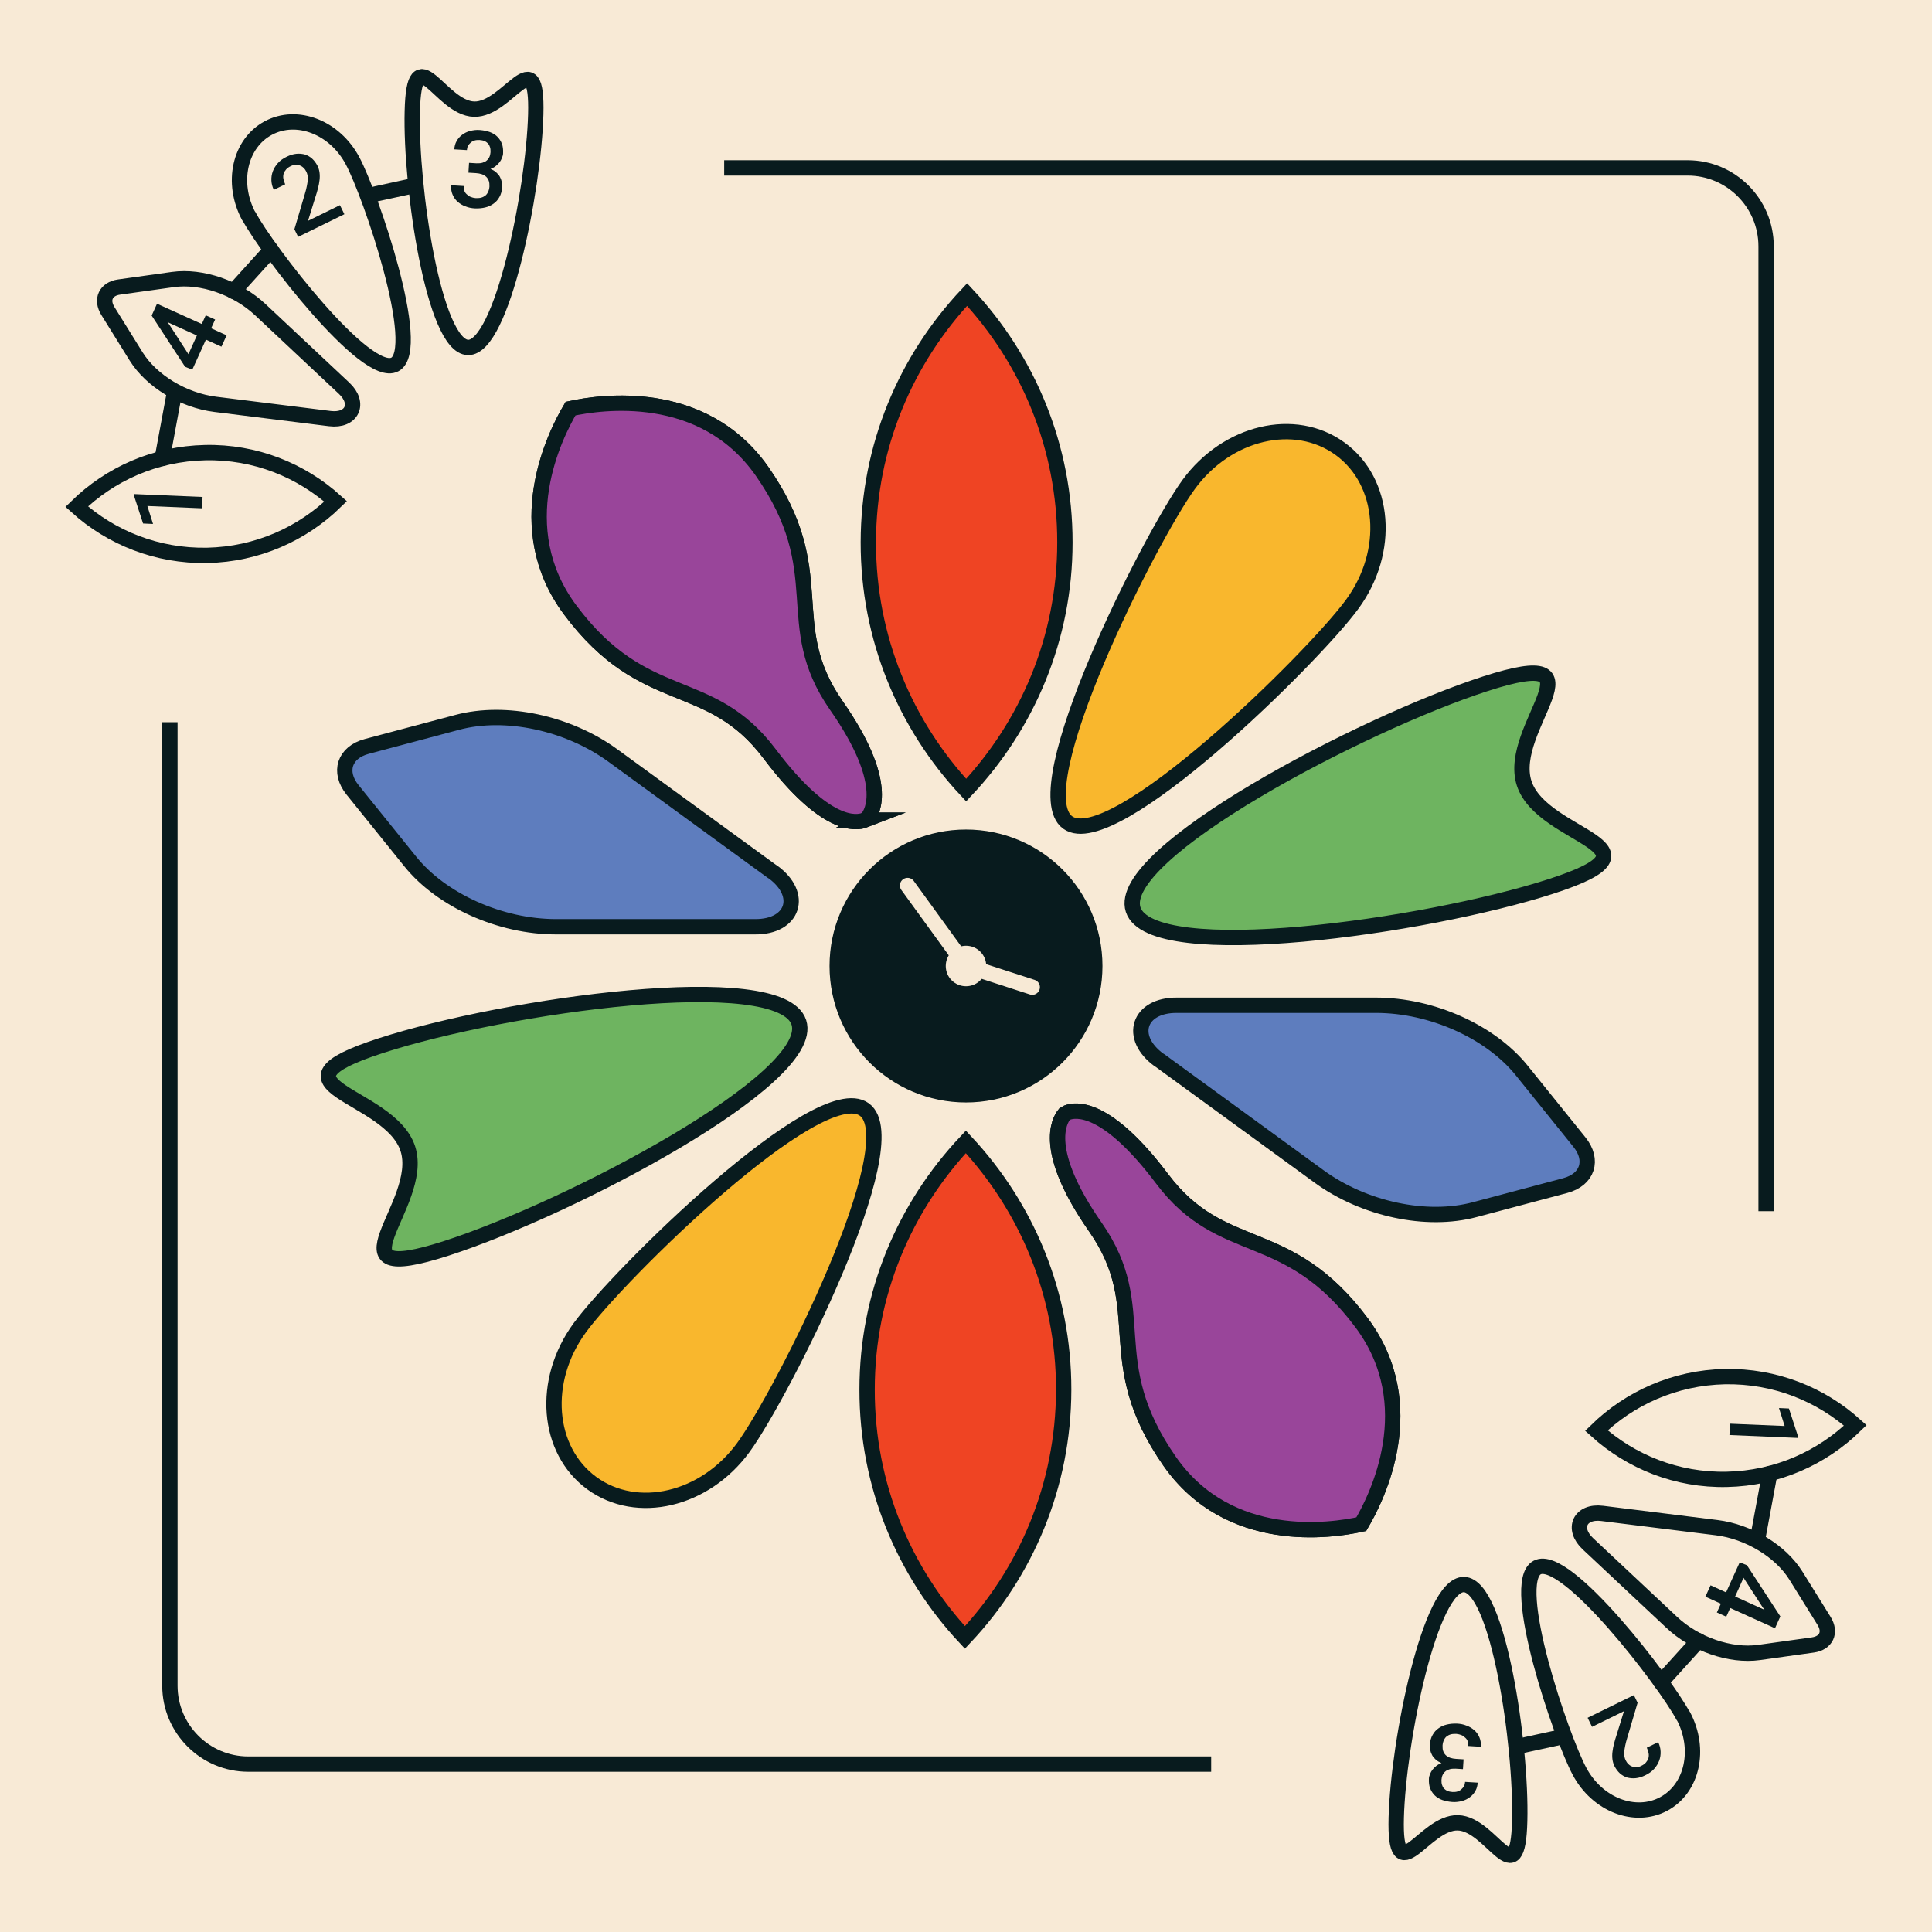
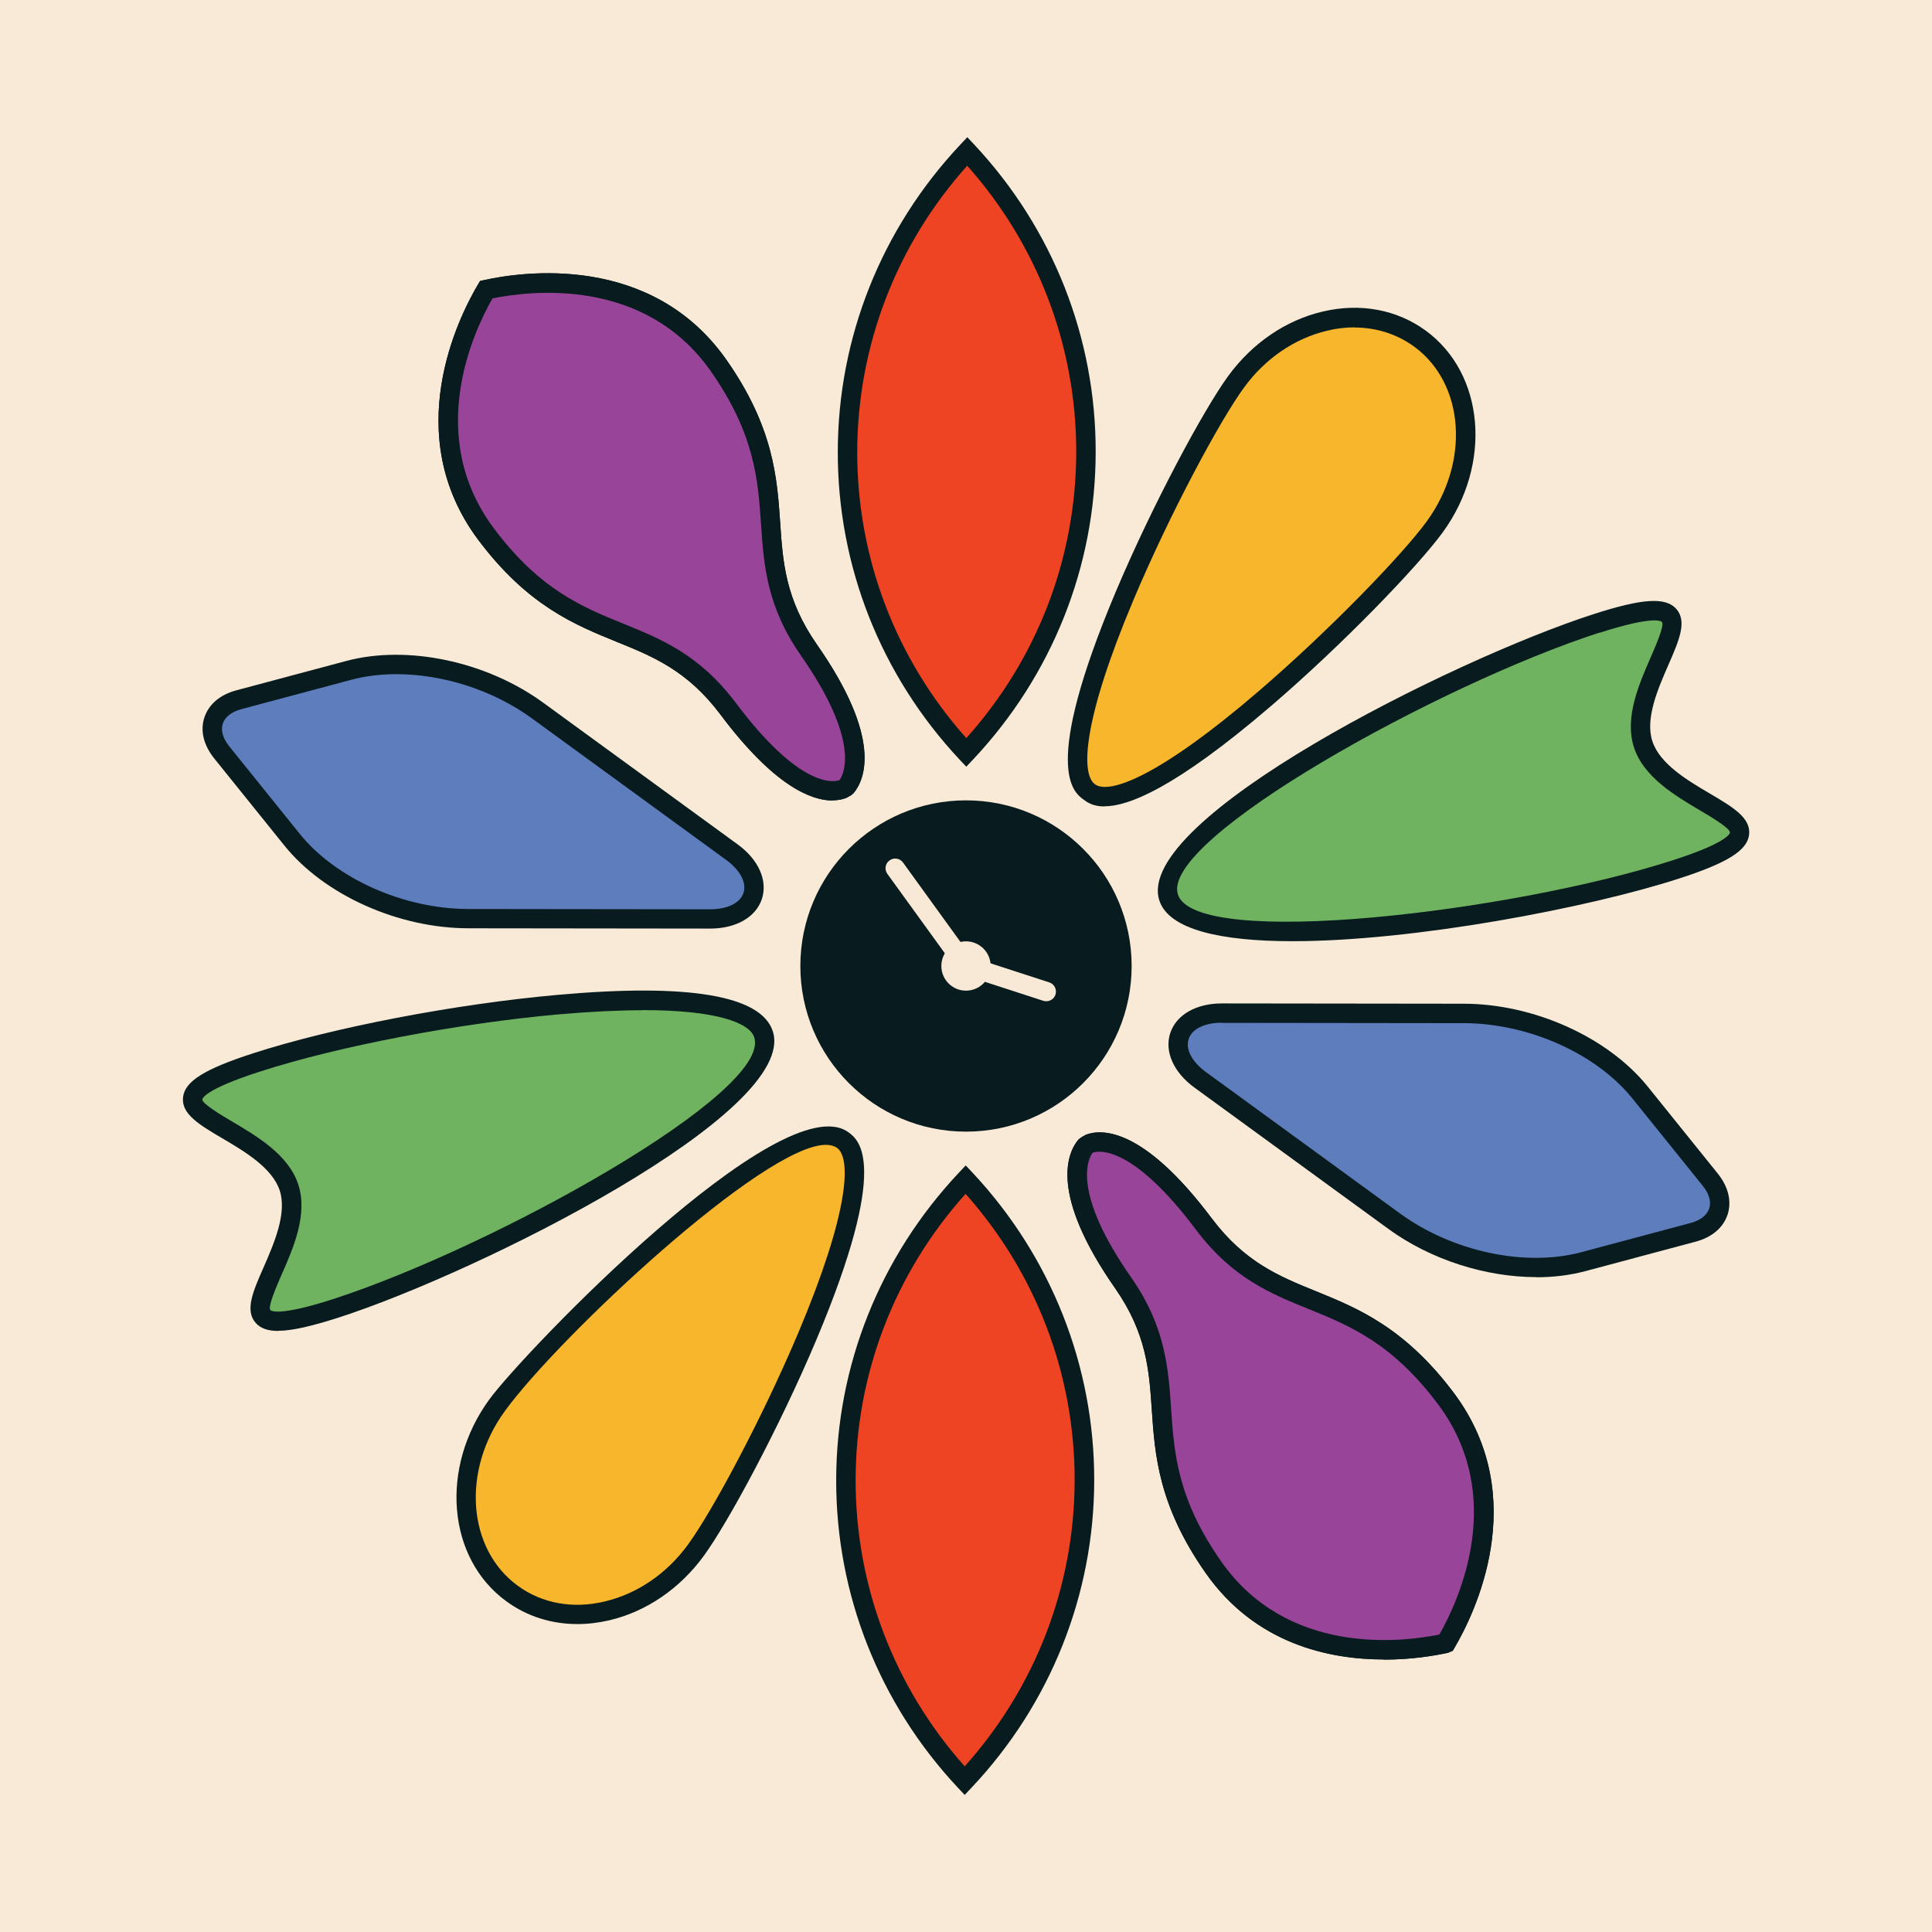
- <svg xmlns="http://www.w3.org/2000/svg" id="Layer_2" data-name="Layer 2" viewBox="0 0 126 126">
+ <svg xmlns="http://www.w3.org/2000/svg" id="Layer_2" data-name="Layer 2" viewBox="0 0 133.2 133.2">
  <defs>
    <style>
      .cls-1 {
-         fill: #f7e9d5;
+         fill: #5e7dbd;
      }

      .cls-2 {
        fill: #f8ead6;
      }

      .cls-3 {
-         fill: #e7a731;
+         fill: #984499;
      }

      .cls-4 {
-         fill: #091b1e;
+         fill: #e6a631;
      }

      .cls-5 {
+         fill: #f7e9d5;
+       }
+ 
+       .cls-6 {
+         fill: #f8b62c;
+       }
+ 
+       .cls-7 {
        fill: #081b1e;
      }

-       .cls-6 {
-         stroke: #f7e9d5;
-       }
- 
-       .cls-6, .cls-7 {
-         fill: none;
-         stroke-linecap: round;
-       }
- 
-       .cls-6, .cls-7, .cls-8, .cls-9, .cls-10, .cls-11, .cls-12 {
-         stroke-miterlimit: 10;
-       }
- 
-       .cls-7, .cls-8, .cls-9, .cls-10, .cls-11, .cls-12 {
-         stroke: #081b1e;
-       }
- 
      .cls-8 {
-         fill: #99459a;
+         fill: #6fb360;
      }

      .cls-9 {
-         fill: #ef4423;
-       }
- 
-       .cls-10 {
-         fill: #6eb460;
-       }
- 
-       .cls-11 {
-         fill: #5e7dbe;
-       }
- 
-       .cls-12 {
-         fill: #f9b72d;
+         fill: #ee4423;
      }
    </style>
  </defs>
-   <g id="Layer_1-2" data-name="Layer 1">
+   <g id="Art">
    <g>
-       <rect class="cls-2" width="126" height="126" />
-       <path class="cls-5" d="m115.68,16.06c0-3.09-2.52-5.61-5.61-5.61h-62.84v1h62.84c2.54,0,4.61,2.07,4.61,4.61v62.93h1V16.06Z" />
-       <path class="cls-5" d="m16.19,114.55c-2.54,0-4.61-2.07-4.61-4.61v-62.84h-1v62.84c0,3.09,2.52,5.61,5.61,5.61h62.8v-1H16.19Z" />
+       <rect class="cls-2" width="133.2" height="133.2" />
      <g>
-         <path class="cls-7" d="m16.23,14.09c1.16,2.18,7.65,10.68,9.52,9.68,1.87-1-1.59-11.12-2.76-13.29-1.16-2.18-3.62-3.13-5.49-2.13-1.87,1-2.44,3.57-1.28,5.75" />
-         <path class="cls-7" d="m26.89,7.25c-.13,4.95,1.41,15.35,3.63,15.41,2.22.06,4.29-10.25,4.42-15.2.13-4.95-1.8-.28-4.02-.34-2.22-.06-3.91-4.82-4.03.13" />
-         <path class="cls-7" d="m13.38,29.52c3.27-.07,6.26,1.15,8.51,3.18-2.17,2.12-5.11,3.45-8.38,3.52-3.27.06-6.26-1.15-8.51-3.18,2.17-2.12,5.11-3.45,8.38-3.52" />
-         <path class="cls-5" d="m13.18,33.15l-3.57-.15.37,1.17-.65-.03-.61-1.87v-.05s4.49.19,4.49.19l-.03.74Z" />
-         <path class="cls-5" d="m19.45,15.46l-.25-.51.68-2.3c.06-.19.1-.36.13-.51s.05-.27.06-.39c0-.11,0-.21-.01-.3-.02-.09-.04-.17-.08-.25-.05-.1-.11-.19-.19-.26-.07-.07-.15-.12-.24-.15-.09-.03-.18-.05-.28-.04-.1,0-.2.03-.3.08-.13.06-.24.14-.31.22s-.13.18-.16.27c-.03.1-.04.21-.02.33.02.12.06.24.12.37l-.74.36c-.1-.19-.15-.4-.16-.6-.01-.21.02-.41.09-.6.07-.19.18-.37.33-.54.15-.17.35-.31.58-.42.22-.11.43-.17.63-.19.2-.02.39,0,.57.05.17.06.33.15.46.27.14.13.25.28.35.47.07.14.11.29.13.44.02.15.02.32,0,.48-.02.17-.05.35-.1.53-.05.19-.1.38-.17.58l-.48,1.55,2.08-1.02.29.59-3,1.47Z" />
+         <circle class="cls-7" cx="66.6" cy="66.6" r="11.42" />
        <g>
-           <path class="cls-7" d="m22.44,25.32l-5.46-5.12c-1.53-1.44-3.83-2.23-5.7-1.97l-3.51.49c-.87.12-1.2.82-.73,1.57l1.84,2.96c1,1.6,3.08,2.86,5.16,3.12l7.47.93c1.45.18,1.99-.99.93-1.98" />
-           <path class="cls-5" d="m13.43,20.57l.6.27-.26.57,1.01.46-.34.74-1.01-.46-.89,1.96-.47-.19-2.18-3.34.35-.77,2.92,1.32.26-.57Zm-.59,1.31l-1.92-.87.12.16,1.25,1.93.55-1.22Z" />
+           <path class="cls-5" d="M66.38,66.97c-.21,0-.41-.1-.54-.28l-4.66-6.44c-.22-.3-.15-.72.15-.93.29-.22.72-.15.93.15l4.66,6.44c.22.3.15.72-.15.93-.12.09-.25.13-.39.13Z" />
+           <path class="cls-5" d="M72.14,69.03c-.07,0-.14-.01-.21-.03l-5.54-1.8c-.35-.11-.54-.49-.43-.84.11-.35.49-.54.84-.43l5.54,1.8c.35.11.54.49.43.84-.09.28-.35.46-.64.46Z" />
        </g>
-         <path class="cls-4" d="m31.08,10.65c.15,0,.27,0,.39-.04s.21-.08.28-.15c.07-.06.13-.14.17-.23s.06-.19.07-.3c0-.12,0-.23-.03-.32-.03-.1-.07-.18-.13-.25-.06-.06-.14-.12-.23-.16-.09-.04-.2-.06-.33-.07-.11,0-.22,0-.31.03s-.18.07-.25.13c-.07.06-.13.13-.18.21-.05.08-.07.18-.08.29l-.82-.05c.01-.2.06-.38.15-.54.09-.16.21-.3.36-.41.15-.11.32-.2.52-.25s.41-.08.64-.06.45.06.64.13.36.17.49.3c.13.13.23.28.3.46.07.18.09.39.08.62,0,.1-.03.2-.07.3-.04.1-.09.2-.16.29-.07.09-.15.17-.25.25-.1.08-.21.14-.34.19.15.06.27.13.37.22s.18.18.24.29c.06.11.1.22.12.34s.03.24.02.37c-.01.23-.07.44-.17.61-.1.18-.22.32-.38.43-.16.12-.34.2-.55.25-.21.05-.43.07-.67.06-.21-.01-.42-.05-.61-.13-.2-.07-.36-.17-.51-.3s-.25-.28-.33-.46c-.08-.18-.11-.38-.1-.62l.82.05c0,.11,0,.21.04.3.03.1.09.18.16.24.07.07.15.13.25.17.1.04.21.07.33.08.13,0,.25,0,.36-.03.11-.03.2-.08.28-.14.07-.06.13-.14.18-.24.04-.1.07-.21.08-.34,0-.14,0-.27-.04-.37-.04-.11-.09-.19-.17-.27-.08-.07-.17-.13-.29-.17s-.24-.06-.38-.07l-.49-.03.04-.64.49.03Z" />
-         <line class="cls-7" x1="15.23" y1="19" x2="17.68" y2="16.29" />
-         <line class="cls-7" x1="26.88" y1="12.13" x2="24.17" y2="12.72" />
-         <line class="cls-7" x1="10.58" y1="29.9" x2="11.33" y2="25.86" />
+         <circle class="cls-5" cx="66.6" cy="66.6" r="1.7" />
+         <path class="cls-4" d="M55.41,70.84h0s-.02-.06-.03-.09l.03.09Z" />
+         <path class="cls-4" d="M77.8,70.84l.04-.11s-.03.07-.04.11h0Z" />
+         <path class="cls-4" d="M74.1,57.26l-.12-.08s.08.06.11.09h0Z" />
+         <path class="cls-4" d="M73.17,56.59h0s.05.04.08.05l-.07-.05Z" />
+         <path class="cls-4" d="M55.14,70.94h0s-.02-.06-.03-.09l.03.09Z" />
+         <path class="cls-4" d="M78.07,70.94l.04-.11s-.03.07-.04.11h0Z" />
+         <path class="cls-4" d="M74.28,57.04l-.12-.09s.08.06.12.09h0Z" />
+         <path class="cls-4" d="M73.33,56.35h0s.05.04.08.05l-.08-.05Z" />
+         <g>
+           <path class="cls-9" d="M58.32,102.03c.01-8.02,3.16-15.29,8.25-20.71,5.07,5.43,8.2,12.71,8.19,20.74-.01,8.02-3.16,15.29-8.26,20.71-5.07-5.44-8.2-12.71-8.18-20.74" />
+           <path class="cls-7" d="M66.51,123.75l-.49-.52c-5.41-5.79-8.38-13.32-8.37-21.19.01-7.88,3.01-15.39,8.44-21.17l.49-.52.49.52c5.41,5.79,8.38,13.32,8.37,21.19-.01,7.88-3.01,15.4-8.44,21.17l-.49.52ZM58.32,102.03h.67c-.01,7.29,2.65,14.28,7.52,19.75,4.88-5.45,7.57-12.42,7.58-19.72.01-7.3-2.65-14.28-7.52-19.75-4.89,5.45-7.57,12.42-7.58,19.72h-.67Z" />
+         </g>
+         <g>
+           <path class="cls-9" d="M74.88,31.17c-.01,8.02-3.16,15.29-8.25,20.71-5.07-5.43-8.2-12.71-8.19-20.74.01-8.02,3.16-15.29,8.26-20.71,5.07,5.44,8.2,12.71,8.18,20.74" />
+           <path class="cls-7" d="M66.62,52.86l-.49-.52c-5.41-5.79-8.38-13.32-8.37-21.19.01-7.88,3.01-15.39,8.44-21.17l.49-.52.49.52c5.41,5.79,8.38,13.32,8.36,21.2-.01,7.88-3.01,15.39-8.44,21.17l-.49.52ZM66.69,11.42c-4.89,5.45-7.57,12.42-7.59,19.72-.01,7.3,2.65,14.28,7.52,19.75,4.89-5.45,7.57-12.42,7.58-19.72h0c.01-7.29-2.65-14.28-7.52-19.75Z" />
+         </g>
+         <g>
+           <path class="cls-6" d="M85.22,26.32c-3.22,4.41-13.9,25.51-10.12,28.27s20.61-13.87,23.82-18.28c3.22-4.41,2.75-10.22-1.03-12.98-3.79-2.76-9.46-1.42-12.67,2.99" />
+           <path class="cls-7" d="M76.15,55.6c-.8,0-1.2-.29-1.44-.47-.72-.53-2.92-2.13,2.21-14.32,2.54-6.02,6.06-12.56,7.76-14.89h0c1.65-2.26,3.96-3.84,6.51-4.44,2.59-.61,5.11-.14,7.1,1.31,4.07,2.97,4.6,9.21,1.18,13.91-1.7,2.33-6.85,7.69-11.8,11.94-6.71,5.76-9.91,6.95-11.52,6.95ZM93.39,22.57c-.62,0-1.25.07-1.89.23-2.24.53-4.28,1.92-5.74,3.93h0c-1.66,2.27-5.11,8.69-7.61,14.62-3.48,8.26-3.66,11.99-2.66,12.72.99.73,4.49-.57,11.29-6.42,4.88-4.19,9.94-9.44,11.59-11.71,2.99-4.11,2.6-9.51-.88-12.05-1.19-.86-2.6-1.31-4.11-1.31Z" />
+         </g>
+         <g>
+           <path class="cls-6" d="M47.98,106.88c3.22-4.41,13.9-25.51,10.12-28.27-3.78-2.76-20.61,13.87-23.82,18.28-3.22,4.41-2.75,10.22,1.03,12.98,3.79,2.76,9.46,1.42,12.67-2.99" />
+           <path class="cls-7" d="M39.81,111.97c-1.79,0-3.48-.53-4.9-1.57-4.08-2.97-4.6-9.21-1.18-13.91,2.33-3.2,20.16-21.76,24.76-18.43.72.53,2.92,2.13-2.21,14.32-2.54,6.02-6.06,12.56-7.76,14.89h0c-1.65,2.26-3.96,3.84-6.51,4.44-.74.17-1.48.26-2.2.26ZM56.94,78.93c-4.27,0-18.36,13.18-22.13,18.35-2.99,4.1-2.6,9.51.89,12.05,1.67,1.22,3.8,1.61,6,1.08,2.24-.53,4.28-1.92,5.74-3.93h0c1.66-2.27,5.11-8.69,7.61-14.62,3.48-8.26,3.66-11.99,2.66-12.72-.2-.14-.46-.21-.76-.21Z" />
+         </g>
+         <g>
+           <g>
+             <path class="cls-8" d="M110.05,42.99c-10.42,3.37-30.99,14.2-29.48,18.89,1.51,4.68,24.53,1.44,34.96-1.93,10.42-3.37-.73-3.95-2.25-8.64-1.51-4.68,7.19-11.69-3.23-8.32" />
+             <path class="cls-7" d="M89.11,64.89c-4.86,0-8.52-.77-9.18-2.81-1.8-5.57,20.16-16.58,29.91-19.73h0c3.37-1.09,4.98-1.2,5.72-.38.78.86.2,2.19-.53,3.86-.72,1.65-1.62,3.7-1.11,5.27.51,1.57,2.43,2.71,3.98,3.62,1.58.93,2.82,1.67,2.69,2.82-.12,1.09-1.48,1.95-4.86,3.04-6.18,2-18.2,4.31-26.62,4.31ZM110.26,43.62h0c-11.04,3.57-30.28,14.24-29.05,18.05,1.23,3.81,23.07,1.21,34.12-2.36,3.76-1.21,3.93-1.84,3.94-1.91.03-.29-1.37-1.12-2.05-1.52-1.74-1.03-3.91-2.31-4.57-4.36-.66-2.05.35-4.36,1.16-6.21.31-.72.97-2.21.77-2.43-.05-.05-.55-.46-4.31.75Z" />
+           </g>
+           <g>
+             <path class="cls-8" d="M23.15,90.21c10.42-3.37,30.99-14.2,29.48-18.89-1.51-4.68-24.53-1.44-34.96,1.93-10.43,3.37.73,3.95,2.25,8.64,1.51,4.68-7.19,11.69,3.23,8.32" />
+             <path class="cls-7" d="M19.18,91.76c-.73,0-1.21-.18-1.54-.54-.78-.86-.2-2.19.54-3.86.72-1.65,1.61-3.7,1.11-5.27-.51-1.57-2.43-2.71-3.98-3.62-1.58-.93-2.82-1.67-2.69-2.82.12-1.1,1.48-1.95,4.86-3.04,5.48-1.77,13.9-3.39,20.97-4.02,9.04-.81,14.03.04,14.83,2.51,1.8,5.57-20.16,16.58-29.91,19.73h0c-1.9.61-3.24.92-4.18.92ZM44.29,69.65c-1.62,0-3.52.09-5.73.28-6.97.62-15.28,2.21-20.67,3.96-3.76,1.21-3.93,1.84-3.94,1.91-.03.29,1.37,1.12,2.05,1.52,1.74,1.03,3.91,2.31,4.57,4.36.66,2.05-.34,4.36-1.16,6.21-.31.72-.97,2.21-.77,2.43.04.05.56.46,4.31-.75,11.04-3.57,30.28-14.24,29.05-18.05-.32-1-2.57-1.88-7.71-1.88Z" />
+           </g>
+         </g>
+         <g>
+           <path class="cls-1" d="M82.75,74.45l13.38,9.75c3.76,2.74,9.01,3.86,13.04,2.78l7.56-2.02c1.87-.5,2.4-2.13,1.19-3.64l-4.84-6.01c-2.62-3.25-7.53-5.45-12.18-5.45l-16.65-.02c-3.22,0-4.1,2.71-1.5,4.6" />
+           <path class="cls-7" d="M105.92,88.05c-3.48,0-7.26-1.19-10.18-3.31l-13.38-9.75c-1.45-1.05-2.09-2.5-1.68-3.76.41-1.26,1.78-2.05,3.56-2.05h0l16.65.02c4.85,0,9.95,2.3,12.7,5.7l4.84,6.01c.73.91.97,1.91.68,2.82-.3.91-1.08,1.58-2.22,1.88l-7.56,2.02c-1.07.29-2.23.43-3.42.43ZM84.24,70.51c-1.19,0-2.07.43-2.29,1.13-.23.7.23,1.57,1.19,2.27h0l13.38,9.75c3.61,2.63,8.61,3.7,12.47,2.68l7.56-2.02c.68-.18,1.14-.54,1.29-1,.15-.46,0-1.02-.45-1.57l-4.84-6.01c-2.5-3.11-7.19-5.2-11.66-5.2l-16.65-.02h0Z" />
+         </g>
+         <g>
+           <path class="cls-1" d="M50.45,58.75l-13.38-9.75c-3.76-2.74-9.01-3.86-13.04-2.78l-7.56,2.02c-1.87.5-2.4,2.13-1.19,3.64l4.84,6.01c2.62,3.25,7.53,5.45,12.18,5.45l16.65.02c3.22,0,4.1-2.71,1.5-4.6" />
+           <path class="cls-7" d="M48.96,64.02h0l-16.65-.02c-4.85,0-9.96-2.3-12.7-5.7l-4.84-6.01c-.73-.91-.98-1.91-.68-2.82.3-.91,1.08-1.58,2.22-1.88l7.56-2.02c4.22-1.13,9.69.03,13.6,2.89l13.38,9.75c1.45,1.05,2.09,2.5,1.68,3.76-.41,1.26-1.78,2.05-3.57,2.05ZM27.31,46.48c-1.08,0-2.13.13-3.1.39l-7.56,2.02c-.68.18-1.14.54-1.29,1-.15.46,0,1.02.45,1.57l4.84,6.01c2.5,3.11,7.19,5.2,11.66,5.2l16.65.02h0c1.19,0,2.07-.43,2.3-1.13.23-.7-.23-1.57-1.19-2.27h0l-13.38-9.75c-2.69-1.97-6.17-3.06-9.37-3.06Z" />
+         </g>
+         <g>
+           <g>
+             <path class="cls-3" d="M58.12,54.4c-.67.26-3.25.68-7.92-5.55-5.05-6.72-10.46-3.7-16.7-12.06-5.13-6.9-1.28-14.6.04-16.83h0c2.52-.56,11.05-1.81,16,5.21,5.99,8.54,1.43,12.73,6.24,19.63,4.46,6.38,3.04,8.88,2.58,9.44l-.24.14Z" />
+             <path class="cls-7" d="M57.39,55.19c-1.44,0-4.01-.97-7.73-5.94-2.28-3.03-4.65-3.99-7.17-5.01-2.87-1.17-6.13-2.49-9.54-7.05-5.37-7.22-1.36-15.27,0-17.57l.15-.25.28-.06c2.6-.58,11.51-1.88,16.69,5.48,3.27,4.66,3.51,8.17,3.72,11.26.18,2.71.36,5.26,2.52,8.37,4.56,6.52,3.3,9.34,2.55,10.25l-.17.15-.34.19c-.23.09-.55.17-.97.17ZM33.96,20.56c-1.37,2.4-4.64,9.51.07,15.84,3.18,4.26,6.12,5.45,8.97,6.61,2.57,1.04,5.23,2.12,7.73,5.45,4.38,5.84,6.7,5.47,7.1,5.34l.07-.04c.32-.48,1.36-2.77-2.67-8.55-2.38-3.41-2.57-6.28-2.76-9.05-.21-3.06-.42-6.23-3.48-10.59-4.54-6.44-12.31-5.55-15.02-5Z" />
+           </g>
+           <g>
+             <path class="cls-3" d="M75.08,78.86c.67-.26,3.25-.69,7.92,5.54,5.06,6.72,10.46,3.7,16.71,12.06,5.13,6.89,1.28,14.6-.04,16.83h0c-2.52.56-11.05,1.82-16-5.21-6-8.54-1.44-12.73-6.24-19.63-4.46-6.38-3.04-8.88-2.59-9.44l.24-.14Z" />
+             <path class="cls-7" d="M95.42,114.41c-3.79,0-8.86-1.07-12.29-5.95-3.27-4.66-3.51-8.17-3.72-11.26-.18-2.71-.36-5.26-2.52-8.37-4.56-6.53-3.3-9.34-2.55-10.25l.17-.14.34-.2c1.02-.4,3.9-.63,8.7,5.77,2.28,3.02,4.65,3.99,7.17,5.01,2.87,1.17,6.13,2.49,9.54,7.05,5.37,7.22,1.36,15.27,0,17.57l-.1.17-.33.14c-.88.19-2.47.47-4.39.47ZM75.3,79.51c-.32.48-1.36,2.77,2.68,8.55,2.38,3.41,2.57,6.28,2.76,9.05.21,3.06.42,6.23,3.48,10.58,4.54,6.44,12.32,5.55,15.02,5,1.36-2.4,4.63-9.52-.07-15.84-3.18-4.26-6.12-5.45-8.97-6.61-2.57-1.04-5.23-2.12-7.73-5.44-4.38-5.84-6.69-5.47-7.1-5.34l-.07.04Z" />
+           </g>
+         </g>
+         <g>
+           <path class="cls-3" d="M58.12,54.4c-.67.26-3.25.68-7.92-5.55-5.05-6.72-10.46-3.7-16.7-12.06-5.13-6.9-1.28-14.6.04-16.83h0c2.52-.56,11.05-1.81,16,5.21,5.99,8.54,1.43,12.73,6.24,19.63,4.46,6.38,3.04,8.88,2.58,9.44l-.24.14Z" />
+           <path class="cls-7" d="M57.39,55.19c-1.44,0-4.01-.97-7.73-5.94-2.28-3.03-4.65-3.99-7.17-5.01-2.87-1.17-6.13-2.49-9.54-7.05-5.37-7.22-1.36-15.27,0-17.57l.15-.25.28-.06c2.6-.58,11.51-1.88,16.69,5.48,3.27,4.66,3.51,8.17,3.72,11.26.18,2.71.36,5.26,2.52,8.37,4.56,6.52,3.3,9.34,2.55,10.25l-.17.15-.34.19c-.23.09-.55.17-.97.17ZM33.96,20.56c-1.37,2.4-4.64,9.51.07,15.84,3.18,4.26,6.12,5.45,8.97,6.61,2.57,1.04,5.23,2.12,7.73,5.45,4.38,5.84,6.7,5.47,7.1,5.34l.07-.04c.32-.48,1.36-2.77-2.67-8.55-2.38-3.41-2.57-6.28-2.76-9.05-.21-3.06-.42-6.23-3.48-10.59-4.54-6.44-12.31-5.55-15.02-5Z" />
+         </g>
+         <g>
+           <path class="cls-3" d="M75.08,78.86c.67-.26,3.25-.69,7.92,5.54,5.06,6.72,10.46,3.7,16.71,12.06,5.13,6.89,1.28,14.6-.04,16.83h0c-2.52.56-11.05,1.82-16-5.21-6-8.54-1.44-12.73-6.24-19.63-4.46-6.38-3.04-8.88-2.59-9.44l.24-.14Z" />
+           <path class="cls-7" d="M95.42,114.41c-3.79,0-8.86-1.07-12.29-5.95-3.27-4.66-3.51-8.17-3.72-11.26-.18-2.71-.36-5.26-2.52-8.37-4.56-6.53-3.3-9.34-2.55-10.25l.17-.14.34-.2c1.02-.4,3.9-.63,8.7,5.77,2.28,3.02,4.65,3.99,7.17,5.01,2.87,1.17,6.13,2.49,9.54,7.05,5.37,7.22,1.36,15.27,0,17.57l-.1.17-.33.14c-.88.19-2.47.47-4.39.47ZM75.3,79.51c-.32.48-1.36,2.77,2.68,8.55,2.38,3.41,2.57,6.28,2.76,9.05.21,3.06.42,6.23,3.48,10.58,4.54,6.44,12.32,5.55,15.02,5,1.36-2.4,4.63-9.52-.07-15.84-3.18-4.26-6.12-5.45-8.97-6.61-2.57-1.04-5.23-2.12-7.73-5.44-4.38-5.84-6.69-5.47-7.1-5.34l-.07.04Z" />
+         </g>
      </g>
-       <g>
-         <path class="cls-7" d="m109.77,111.91c-1.16-2.18-7.65-10.68-9.52-9.68-1.87,1,1.59,11.12,2.76,13.29,1.16,2.18,3.62,3.13,5.49,2.13,1.87-1,2.44-3.57,1.28-5.75" />
-         <path class="cls-7" d="m99.11,118.75c.13-4.95-1.41-15.35-3.63-15.41-2.22-.06-4.29,10.25-4.42,15.2-.13,4.95,1.8.28,4.02.34,2.22.06,3.91,4.82,4.03-.13" />
-         <path class="cls-7" d="m112.62,96.48c-3.27.07-6.26-1.15-8.51-3.18,2.17-2.12,5.11-3.45,8.38-3.52,3.27-.06,6.26,1.15,8.51,3.18-2.17,2.12-5.11,3.45-8.38,3.52" />
-         <path class="cls-5" d="m112.82,92.85l3.57.15-.37-1.17.65.03.61,1.87v.05s-4.49-.19-4.49-.19l.03-.74Z" />
-         <path class="cls-5" d="m106.55,110.54l.25.51-.68,2.3c-.06.19-.1.36-.13.51s-.05.27-.06.39c0,.11,0,.21.01.3.02.09.04.17.08.25.05.1.11.19.19.26.07.07.15.12.24.15.09.03.18.05.28.04.1,0,.2-.03.3-.08.13-.06.24-.14.31-.22s.13-.18.16-.27c.03-.1.04-.21.02-.33-.02-.12-.06-.24-.12-.37l.74-.36c.1.19.15.4.16.6.01.21-.02.41-.09.6-.07.19-.18.37-.33.54-.15.17-.35.31-.58.42-.22.11-.43.17-.63.19-.2.02-.39,0-.57-.05-.17-.06-.33-.15-.46-.27-.14-.13-.25-.28-.35-.47-.07-.14-.11-.29-.13-.44-.02-.15-.02-.32,0-.48.02-.17.05-.35.1-.53.05-.19.1-.38.17-.58l.48-1.55-2.08,1.02-.29-.59,3-1.47Z" />
-         <g>
-           <path class="cls-7" d="m103.56,100.68l5.46,5.12c1.53,1.44,3.83,2.23,5.7,1.97l3.51-.49c.87-.12,1.2-.82.73-1.57l-1.84-2.96c-1-1.6-3.08-2.86-5.16-3.12l-7.47-.93c-1.45-.18-1.99.99-.93,1.98" />
-           <path class="cls-5" d="m112.57,105.43l-.6-.27.26-.57-1.01-.46.34-.74,1.01.46.89-1.96.47.19,2.18,3.34-.35.77-2.92-1.32-.26.57Zm.59-1.31l1.92.87-.12-.16-1.25-1.93-.55,1.22Z" />
-         </g>
-         <path class="cls-4" d="m94.92,115.35c-.15,0-.27,0-.39.04s-.21.08-.28.15c-.07.06-.13.14-.17.23s-.06.19-.07.3c0,.12,0,.23.03.32.03.1.07.18.13.25.06.06.14.12.23.16.09.04.2.06.33.07.11,0,.22,0,.31-.03s.18-.07.25-.13c.07-.06.13-.13.18-.21.05-.08.07-.18.08-.29l.82.05c-.01.2-.06.38-.15.54-.09.16-.21.3-.36.41-.15.11-.32.2-.52.25s-.41.08-.64.06-.45-.06-.64-.13-.36-.17-.49-.3c-.13-.13-.23-.28-.3-.46-.07-.18-.09-.39-.08-.62,0-.1.03-.2.07-.3.04-.1.09-.2.16-.29.07-.09.15-.17.25-.25.1-.08.21-.14.34-.19-.15-.06-.27-.13-.37-.22s-.18-.18-.24-.29c-.06-.11-.1-.22-.12-.34s-.03-.24-.02-.37c.01-.23.07-.44.17-.61.1-.18.22-.32.38-.43.16-.12.34-.2.55-.25.21-.05.43-.07.67-.06.21.01.42.05.61.13.2.07.36.17.51.3s.25.28.33.46c.08.18.11.38.1.62l-.82-.05c0-.11,0-.21-.04-.3-.03-.1-.09-.18-.16-.24-.07-.07-.15-.13-.25-.17-.1-.04-.21-.07-.33-.08-.13,0-.25,0-.36.03-.11.03-.2.08-.28.14-.07.06-.13.14-.18.24-.04.1-.07.21-.08.34,0,.14,0,.27.04.37.04.11.09.19.17.27.08.07.17.13.29.17s.24.06.38.07l.49.03-.04.64-.49-.03Z" />
-         <line class="cls-7" x1="110.77" y1="107" x2="108.32" y2="109.71" />
-         <line class="cls-7" x1="99.12" y1="113.87" x2="101.83" y2="113.28" />
-         <line class="cls-7" x1="115.42" y1="96.1" x2="114.67" y2="100.14" />
-       </g>
-       <circle class="cls-5" cx="63" cy="63" r="8.9" />
-       <g>
-         <line class="cls-6" x1="59.19" y1="57.75" x2="62.83" y2="62.77" />
-         <line class="cls-6" x1="63" y1="62.98" x2="67.32" y2="64.38" />
-       </g>
-       <circle class="cls-1" cx="63" cy="63" r="1.32" />
-       <path class="cls-3" d="m54.28,66.3h0s-.02-.05-.02-.07l.02.07Z" />
-       <path class="cls-3" d="m71.73,66.3l.03-.09s-.02.06-.03.08h0Z" />
-       <path class="cls-3" d="m68.84,55.72l-.09-.07s.06.05.09.07h0Z" />
-       <path class="cls-3" d="m68.12,55.2h0s.04.03.06.04l-.06-.04Z" />
-       <path class="cls-3" d="m54.07,66.38h0s-.02-.05-.02-.07l.02.07Z" />
-       <path class="cls-3" d="m71.94,66.38l.03-.09s-.02.06-.03.09h0Z" />
-       <path class="cls-3" d="m68.98,55.55l-.09-.07s.06.05.09.07h0Z" />
-       <path class="cls-3" d="m68.25,55.01h0s.04.03.06.04l-.06-.04Z" />
-       <path class="cls-9" d="m56.55,90.62c0-6.26,2.46-11.92,6.44-16.15,3.96,4.24,6.39,9.91,6.38,16.17-.01,6.26-2.46,11.92-6.44,16.15-3.96-4.24-6.39-9.91-6.38-16.17" />
-       <path class="cls-9" d="m69.45,35.38c0,6.26-2.46,11.92-6.44,16.15-3.96-4.24-6.39-9.91-6.38-16.17.01-6.26,2.46-11.92,6.44-16.15,3.96,4.24,6.39,9.91,6.38,16.17" />
-       <path class="cls-12" d="m77.52,31.6c-2.51,3.44-10.84,19.89-7.89,22.04,2.95,2.15,16.07-10.81,18.57-14.25,2.51-3.44,2.15-7.97-.8-10.12-2.95-2.15-7.37-1.11-9.88,2.33" />
-       <path class="cls-12" d="m48.48,94.4c2.51-3.44,10.84-19.89,7.89-22.04-2.95-2.15-16.07,10.81-18.57,14.25-2.51,3.44-2.15,7.97.8,10.12,2.95,2.15,7.37,1.11,9.88-2.33" />
-       <g>
-         <path class="cls-10" d="m96.88,44.59c-8.13,2.63-24.16,11.07-22.98,14.73,1.18,3.65,19.13,1.12,27.25-1.51,8.13-2.63-.57-3.08-1.75-6.73-1.18-3.65,5.61-9.11-2.52-6.49" />
-         <path class="cls-10" d="m29.12,81.41c8.13-2.63,24.16-11.07,22.98-14.73-1.18-3.65-19.13-1.12-27.25,1.51-8.13,2.63.57,3.08,1.75,6.73,1.18,3.65-5.61,9.11,2.52,6.49" />
-       </g>
-       <path class="cls-11" d="m75.59,69.12l10.43,7.6c2.93,2.14,7.02,3.01,10.16,2.17l5.9-1.57c1.46-.39,1.87-1.66.93-2.83l-3.77-4.68c-2.04-2.53-5.87-4.25-9.5-4.25h-12.98c-2.51-.02-3.2,2.09-1.17,3.57" />
-       <path class="cls-11" d="m50.41,56.88l-10.43-7.6c-2.93-2.14-7.02-3.01-10.16-2.17l-5.9,1.57c-1.46.39-1.87,1.66-.93,2.83l3.77,4.68c2.04,2.53,5.87,4.25,9.5,4.25h12.98c2.51.02,3.2-2.09,1.17-3.57" />
-       <line class="cls-8" x1="37.22" y1="26.64" x2="37.21" y2="26.64" />
-       <g>
-         <path class="cls-8" d="m56.38,53.49c-.52.2-2.53.53-6.18-4.32-3.94-5.24-8.16-2.88-13.02-9.4-4-5.38-1-11.38.03-13.12h0c1.97-.43,8.61-1.41,12.47,4.06,4.67,6.66,1.12,9.93,4.87,15.31,3.48,4.98,2.37,6.93,2.01,7.36l-.19.11Z" />
-         <path class="cls-8" d="m69.61,72.56c.52-.2,2.53-.53,6.18,4.32,3.94,5.24,8.16,2.88,13.02,9.4,4,5.38,1,11.38-.03,13.12h0c-1.97.44-8.61,1.42-12.47-4.06-4.67-6.66-1.12-9.93-4.87-15.31-3.48-4.98-2.37-6.93-2.02-7.36l.19-.11Z" />
-       </g>
-       <path class="cls-8" d="m56.38,53.49c-.52.2-2.53.53-6.18-4.32-3.94-5.24-8.16-2.88-13.02-9.4-4-5.38-1-11.38.03-13.12h0c1.97-.43,8.61-1.41,12.47,4.06,4.67,6.66,1.12,9.93,4.87,15.31,3.48,4.98,2.37,6.93,2.01,7.36l-.19.11Z" />
-       <path class="cls-8" d="m69.61,72.56c.52-.2,2.53-.53,6.18,4.32,3.94,5.24,8.16,2.88,13.02,9.4,4,5.38,1,11.38-.03,13.12h0c-1.97.44-8.61,1.42-12.47-4.06-4.67-6.66-1.12-9.93-4.87-15.31-3.48-4.98-2.37-6.93-2.02-7.36l.19-.11Z" />
    </g>
  </g>
</svg>
